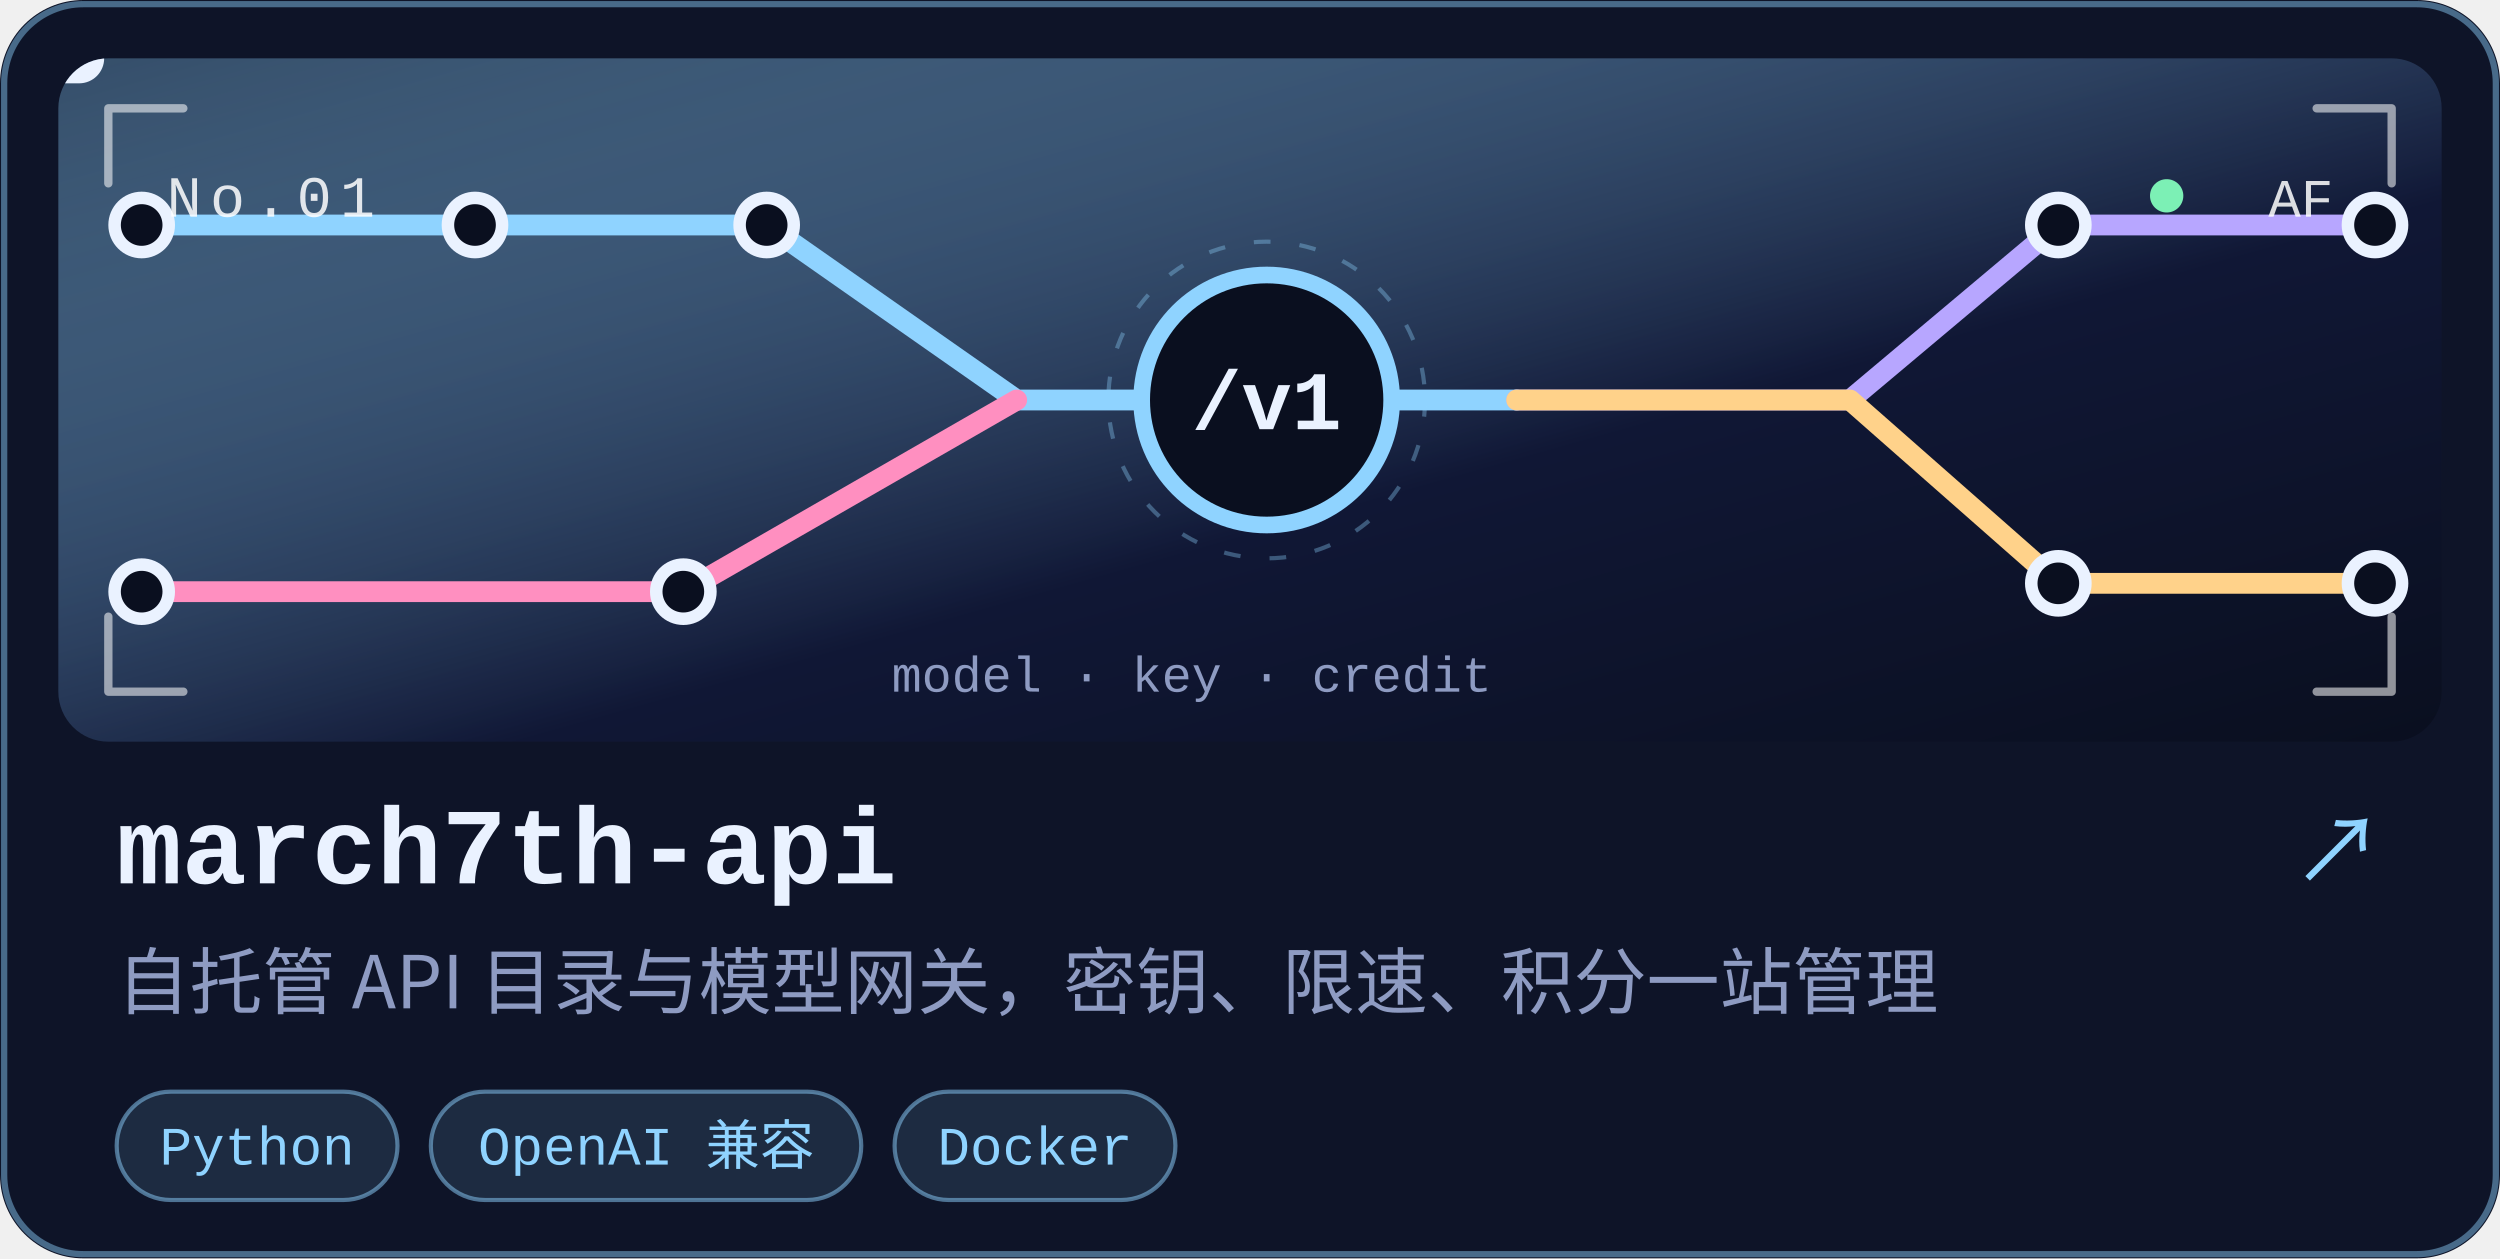
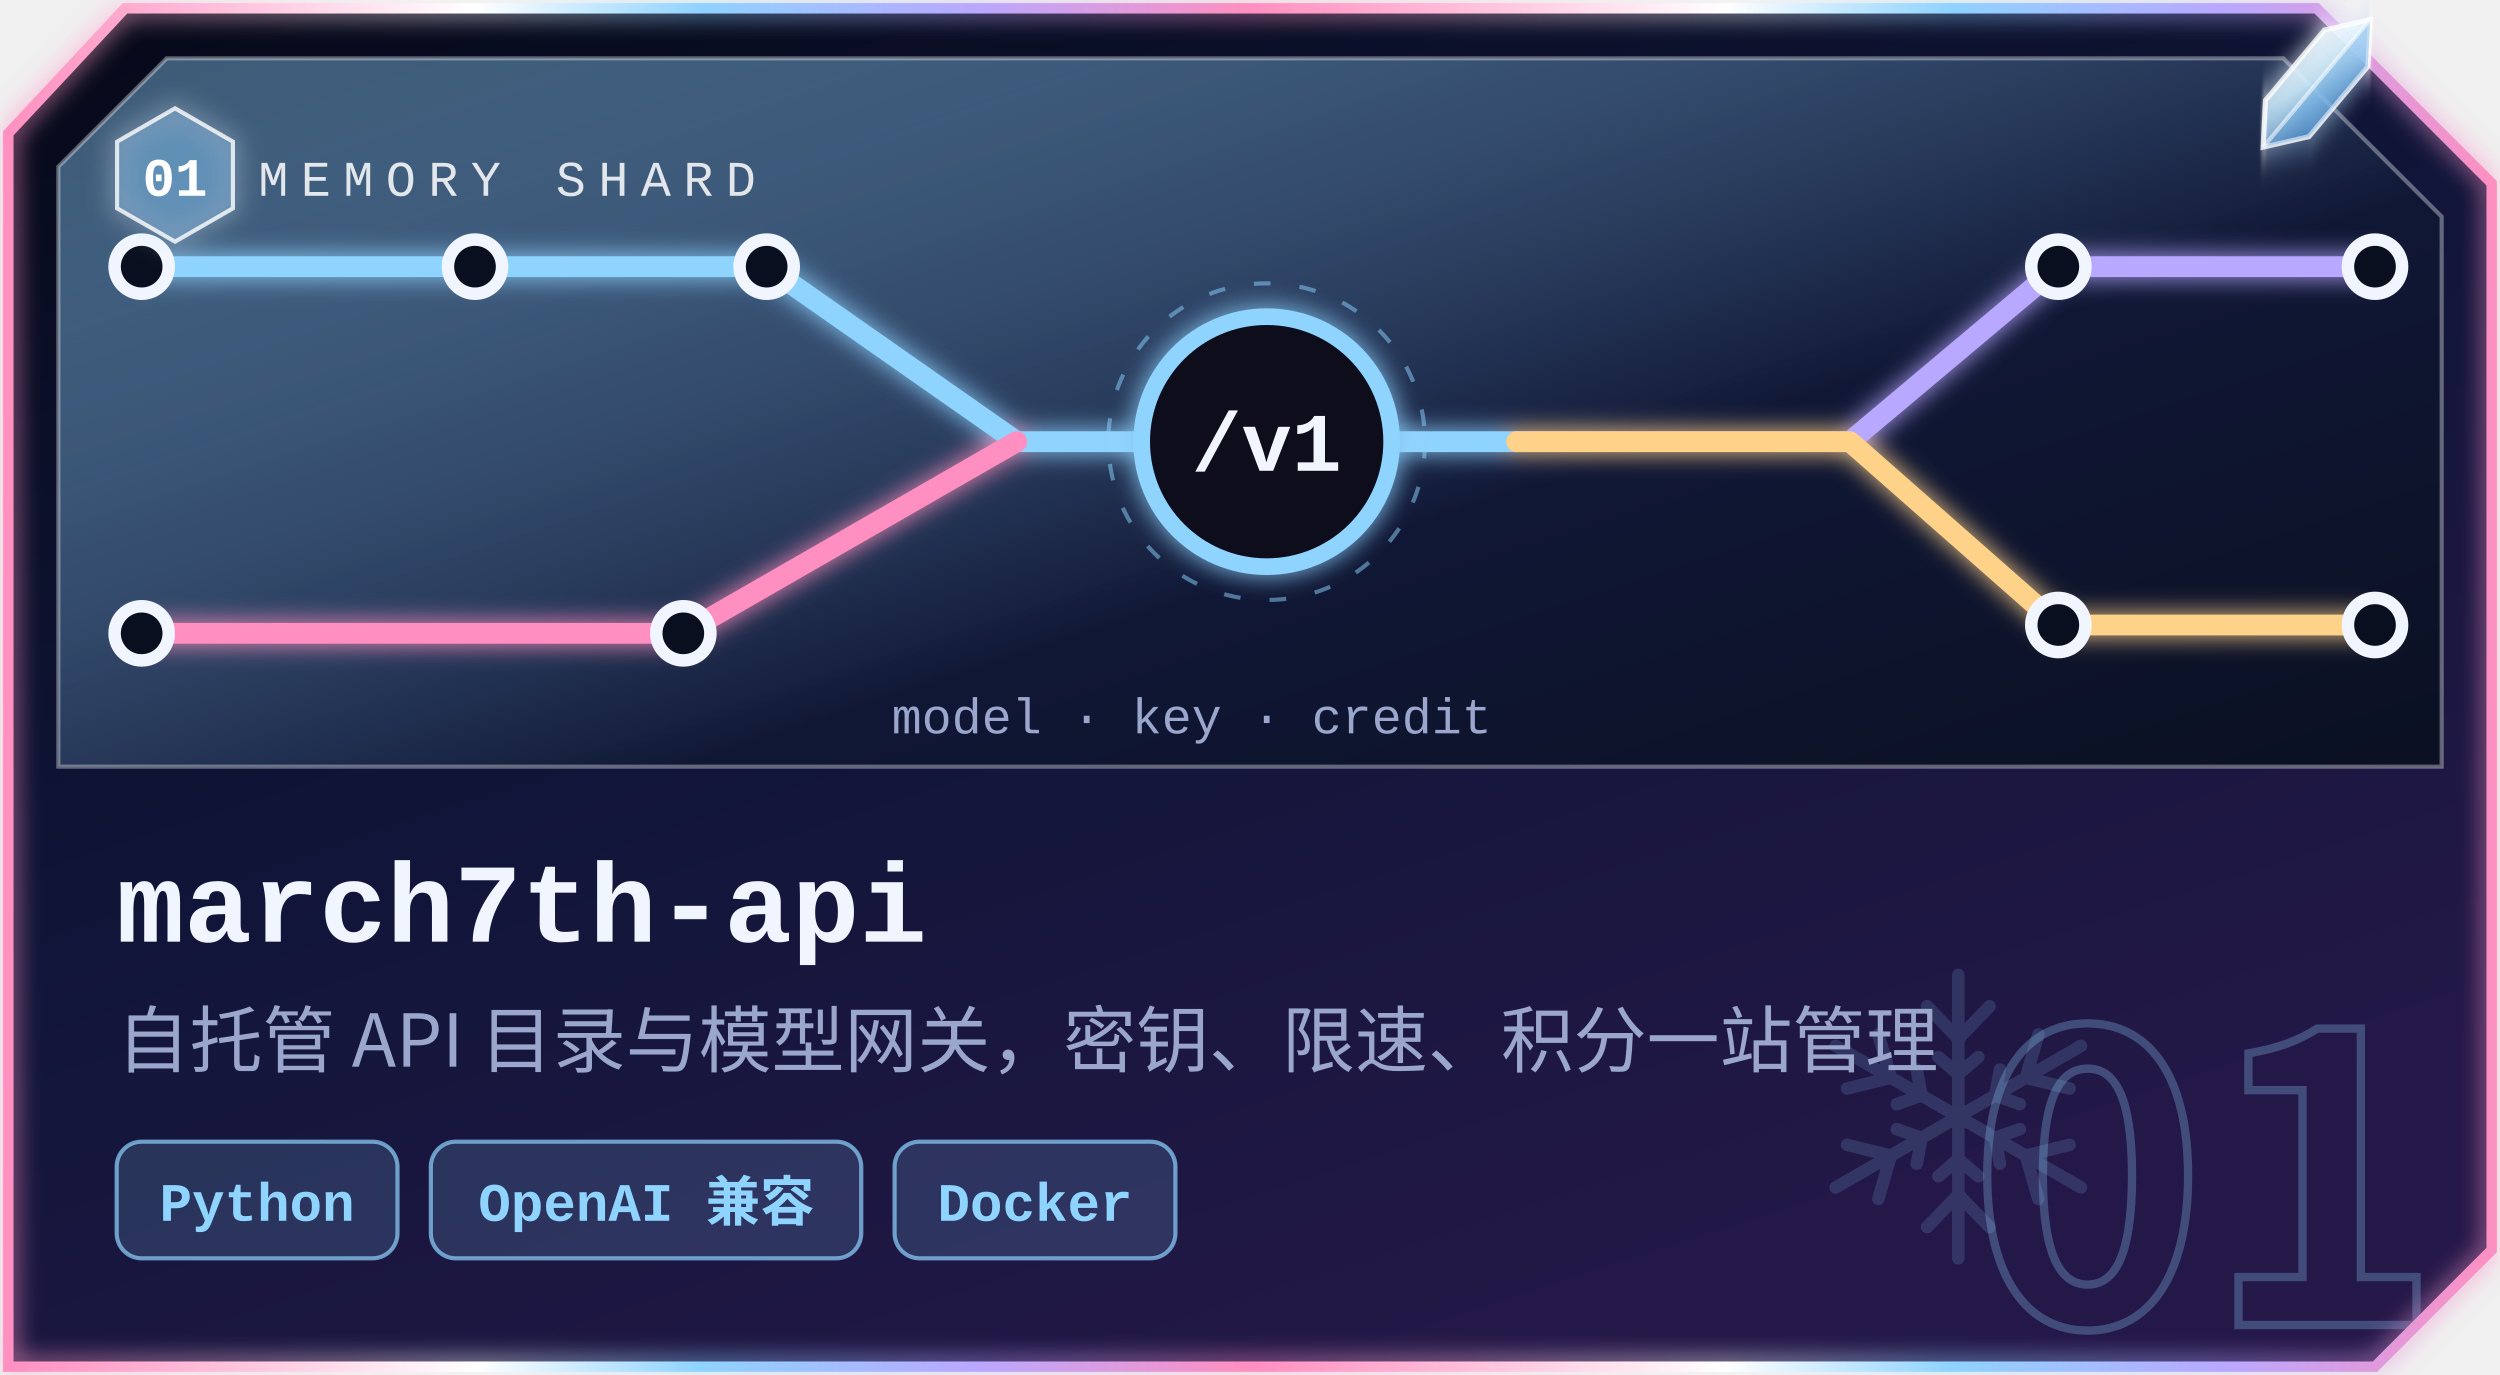
- <svg xmlns="http://www.w3.org/2000/svg" viewBox="0 0 600 302" width="600" height="302" role="img" aria-labelledby="t d">
+ <svg xmlns="http://www.w3.org/2000/svg" viewBox="0 0 600 330" width="600" height="330" role="img" aria-labelledby="t d">
  <style>
  text{font-family:'Segoe UI','Helvetica Neue','PingFang SC','Microsoft YaHei','Noto Sans CJK SC',Arial,sans-serif}
  .m{font-family:ui-monospace,'SFMono-Regular','Cascadia Mono',Consolas,'Liberation Mono',monospace}
+   @keyframes tw{0%,100%{opacity:.15;transform:scale(.55)}50%{opacity:1;transform:scale(1)}}
+   @keyframes bob{50%{transform:translateY(-10px)}}
+   @keyframes pulse{50%{opacity:.3}}
  @media (prefers-reduced-motion:reduce){*{animation:none!important}}
</style>
  <defs>
-     <linearGradient id="bg" x1="0" y1="0" x2="1" y2="1">
-       <stop offset="0" stop-color="#0A0F1F" />
-       <stop offset="1" stop-color="#141B3A" />
+     <linearGradient id="bg" x1="0" y1="0" x2=".6" y2="1">
+       <stop offset="0" stop-color="#060918" />
+       <stop offset=".5" stop-color="#101538" />
+       <stop offset="1" stop-color="#241848" />
    </linearGradient>
    <linearGradient id="brand" x1="0" y1="0" x2="1" y2="0">
      <stop offset="0" stop-color="#FF8FC0" />
      <stop offset="1" stop-color="#8FD3FF" />
    </linearGradient>
+     <linearGradient id="prism" gradientUnits="userSpaceOnUse" x1="0" y1="0" x2="300" y2="0" spreadMethod="repeat">
+       <stop offset="0" stop-color="#FF8FC0" />
+       <stop offset=".2" stop-color="#FFC6DF" />
+       <stop offset=".38" stop-color="#FFFFFF" />
+       <stop offset=".56" stop-color="#8FD3FF" />
+       <stop offset=".78" stop-color="#B9A8FF" />
+       <stop offset="1" stop-color="#FF8FC0" />
+       <animateTransform attributeName="gradientTransform" type="translate" from="0 0" to="300 0" dur="6s" repeatCount="indefinite" />
+     </linearGradient>
+     <linearGradient id="tail" x1="0" y1="0" x2="1" y2="0">
+       <stop offset="0" stop-color="#8FD3FF" stop-opacity="0" />
+       <stop offset=".7" stop-color="#8FD3FF" stop-opacity=".65" />
+       <stop offset="1" stop-color="#fff" />
+     </linearGradient>
+     <linearGradient id="sheen" x1="0" y1="0" x2="1" y2="0">
+       <stop offset="0" stop-color="#fff" stop-opacity="0" />
+       <stop offset=".5" stop-color="#fff" stop-opacity=".22" />
+       <stop offset="1" stop-color="#fff" stop-opacity="0" />
+     </linearGradient>
+     <linearGradient id="crys" x1="0" y1="0" x2="1" y2="1">
+       <stop offset="0" stop-color="#FFFFFF" stop-opacity=".95" />
+       <stop offset=".45" stop-color="#D2F0FF" stop-opacity=".7" />
+       <stop offset="1" stop-color="#4FA8E8" stop-opacity=".25" />
+     </linearGradient>
+     <linearGradient id="auroraP" x1="0" y1="0" x2="1" y2="0">
+       <stop offset="0" stop-color="#FF8FC0" stop-opacity="0" />
+       <stop offset=".4" stop-color="#FF8FC0" />
+       <stop offset="1" stop-color="#B9A8FF" stop-opacity="0" />
+     </linearGradient>
+     <linearGradient id="auroraI" x1="0" y1="0" x2="1" y2="0">
+       <stop offset="0" stop-color="#8FD3FF" stop-opacity="0" />
+       <stop offset=".6" stop-color="#8FD3FF" />
+       <stop offset="1" stop-color="#8FD3FF" stop-opacity="0" />
+     </linearGradient>
+     <filter id="glow" x="-50%" y="-50%" width="200%" height="200%">
+       <feGaussianBlur stdDeviation="3" result="b" />
+       <feMerge>
+         <feMergeNode in="b" />
+         <feMergeNode in="SourceGraphic" />
+       </feMerge>
+     </filter>
+     <filter id="glowL" x="-30%" y="-60%" width="160%" height="220%">
+       <feGaussianBlur stdDeviation="10" result="b" />
+       <feMerge>
+         <feMergeNode in="b" />
+         <feMergeNode in="b" />
+         <feMergeNode in="SourceGraphic" />
+       </feMerge>
+     </filter>
+     <filter id="soft" x="-20%" y="-100%" width="140%" height="300%">
+       <feGaussianBlur stdDeviation="24" />
+     </filter>
    <linearGradient id="ph" x1="0" y1="0" x2="1" y2="1">
-       <stop offset="0" stop-color="#8FD3FF" stop-opacity=".30" />
+       <stop offset="0" stop-color="#8FD3FF" stop-opacity=".38" />
      <stop offset=".6" stop-color="#101735" />
      <stop offset="1" stop-color="#0A0F1F" />
    </linearGradient>
    <clipPath id="pc">
-       <rect x="14" y="14" width="572" height="164" rx="12" />
+       <polygon points="40,14 548,14 586,52 586,184 14,184 14,40" />
+     </clipPath>
+     <clipPath id="cc">
+       <polygon points="30,2 556,2 598,44 598,300 570,328 2,328 2,32" />
    </clipPath>
    <filter id="blur">
      <feGaussianBlur stdDeviation="6" />
    </filter>
-     <style>@keyframes tw{0%,100%{opacity:.15;transform:scale(.6)}50%{opacity:1;transform:scale(1)}}@keyframes pulse{50%{opacity:.3}}
- @keyframes run{from{transform:translateX(0)}to{transform:translateX(var(--d,200px))}}
+     <style>@keyframes run{from{transform:translateX(0)}to{transform:translateX(var(--d,200px))}}
@keyframes dash{to{stroke-dashoffset:-60}}
@keyframes sway{50%{transform:translateY(-5px)}}</style>
  </defs>
-   <rect width="600" height="302" rx="20" fill="#0E1428" />
-   <rect x="1" y="1" width="598" height="300" rx="19" fill="none" stroke="#8FD3FF" stroke-opacity=".45" stroke-width="1.5" />
-   <g clip-path="url(#pc)">
-     <rect x="14" y="14" width="572" height="164" fill="url(#ph)" />
-     <g transform="translate(14 14)">
-       <g fill="none" stroke-width="5" stroke-linecap="round" stroke-linejoin="round">
-         <path d="M20 40H170L230 82H350" stroke="#8FD3FF" />
-         <path d="M20 128H150L230 82" stroke="#FF8FC0" />
-         <path d="M350 82H430L480 40H556" stroke="#B7A6FF" />
-         <path d="M350 82H430L480 126H556" stroke="#FFD28A" />
-         <path id="rt" d="M20 40H170L230 82H350H430L480 40H556" stroke="none" />
-       </g>
-       <circle cx="20" cy="40" r="6.5" fill="#0A0F1F" stroke="#EAF2FF" stroke-width="3" />
-       <circle cx="100" cy="40" r="6.5" fill="#0A0F1F" stroke="#EAF2FF" stroke-width="3" />
-       <circle cx="170" cy="40" r="6.5" fill="#0A0F1F" stroke="#EAF2FF" stroke-width="3" />
-       <circle cx="20" cy="128" r="6.5" fill="#0A0F1F" stroke="#EAF2FF" stroke-width="3" />
-       <circle cx="150" cy="128" r="6.5" fill="#0A0F1F" stroke="#EAF2FF" stroke-width="3" />
-       <circle cx="480" cy="40" r="6.5" fill="#0A0F1F" stroke="#EAF2FF" stroke-width="3" />
-       <circle cx="556" cy="40" r="6.5" fill="#0A0F1F" stroke="#EAF2FF" stroke-width="3" />
-       <circle cx="480" cy="126" r="6.5" fill="#0A0F1F" stroke="#EAF2FF" stroke-width="3" />
-       <circle cx="556" cy="126" r="6.5" fill="#0A0F1F" stroke="#EAF2FF" stroke-width="3" />
+   <g clip-path="url(#cc)">
+     <rect width="600" height="330" fill="url(#bg)" />
+     <g clip-path="url(#pc)">
+       <rect width="600" height="200" fill="url(#ph)" />
+       <g transform="translate(14 14)">
+         <g fill="none" stroke-width="5" stroke-linecap="round" stroke-linejoin="round" filter="url(#glow)">
+           <path d="M20 50H170L230 92H350" stroke="#8FD3FF" />
+           <path d="M20 138H150L230 92" stroke="#FF8FC0" />
+           <path d="M350 92H430L480 50H556" stroke="#B9A8FF" />
+           <path d="M350 92H430L480 136H556" stroke="#FFD28A" />
+         </g>
+         <path id="rt" d="M20 50H170L230 92H350H430L480 50H556" fill="none" />
+         <path id="rt2" d="M20 138H150L230 92H350H430L480 136H556" fill="none" />
+         <circle cx="20" cy="50" r="6.5" fill="#0A0F1F" stroke="#F0F5FF" stroke-width="3" />
+         <circle cx="100" cy="50" r="6.5" fill="#0A0F1F" stroke="#F0F5FF" stroke-width="3" />
+         <circle cx="170" cy="50" r="6.5" fill="#0A0F1F" stroke="#F0F5FF" stroke-width="3" />
+         <circle cx="20" cy="138" r="6.5" fill="#0A0F1F" stroke="#F0F5FF" stroke-width="3" />
+         <circle cx="150" cy="138" r="6.5" fill="#0A0F1F" stroke="#F0F5FF" stroke-width="3" />
+         <circle cx="480" cy="50" r="6.5" fill="#0A0F1F" stroke="#F0F5FF" stroke-width="3" />
+         <circle cx="556" cy="50" r="6.5" fill="#0A0F1F" stroke="#F0F5FF" stroke-width="3" />
+         <circle cx="480" cy="136" r="6.5" fill="#0A0F1F" stroke="#F0F5FF" stroke-width="3" />
+         <circle cx="556" cy="136" r="6.5" fill="#0A0F1F" stroke="#F0F5FF" stroke-width="3" />
+         <g>
+           <circle cx="290" cy="92" r="30" fill="#0A0F1F" stroke="#8FD3FF" stroke-width="4" filter="url(#glow)" />
+           <circle cx="290" cy="92" r="38" fill="none" stroke="#8FD3FF" stroke-opacity=".5" stroke-dasharray="4 7" style="animation:dash 2s linear infinite" />
+           <text x="290" y="99" class="m" font-size="20" font-weight="700" fill="#F0F5FF" text-anchor="middle">/v1</text>
+         </g>
+         <g filter="url(#glow)">
+           <rect x="-11" y="-6" width="22" height="12" rx="6" fill="#fff" />
+           <animateMotion dur="5s" repeatCount="indefinite" rotate="auto">
+             <mpath href="#rt" />
+           </animateMotion>
+         </g>
+         <g filter="url(#glow)">
+           <rect x="-11" y="-6" width="22" height="12" rx="6" fill="#FFC6DF" />
+           <animateMotion dur="6s" begin="-2s" repeatCount="indefinite" rotate="auto">
+             <mpath href="#rt2" />
+           </animateMotion>
+         </g>
+         <text x="200" y="162" class="m" font-size="12" fill="#9AA6CC">model · key · credit</text>
+       </g>
+       <g transform="translate(14 14)">
+         <g opacity="0.5">
+           <circle r="2.3" fill="#fff" />
+           <animateTransform attributeName="transform" type="translate" values="292.6 -12;295.3 182" dur="9s" begin="-0.7s" repeatCount="indefinite" />
+         </g>
+         <g opacity="0.5">
+           <circle r="2.2" fill="#fff" />
+           <animateTransform attributeName="transform" type="translate" values="303.4 -12;313.1 182" dur="8.3s" begin="-5.6s" repeatCount="indefinite" />
+         </g>
+         <g opacity="0.4">
+           <g>
+             <g transform="translate(0 0)" stroke="#D2F0FF" stroke-width="1.1" stroke-linecap="round" fill="none">
+               <path transform="rotate(0)" d="M0 0V-5.6M0 -3.1L1.2 -4.4M0 -3.1L-1.2 -4.4M0 -1.7L0.8 -2.4M0 -1.7L-0.8 -2.4" />
+               <path transform="rotate(60)" d="M0 0V-5.6M0 -3.1L1.2 -4.4M0 -3.1L-1.2 -4.4M0 -1.7L0.8 -2.4M0 -1.7L-0.8 -2.4" />
+               <path transform="rotate(120)" d="M0 0V-5.6M0 -3.1L1.2 -4.4M0 -3.1L-1.2 -4.4M0 -1.7L0.8 -2.4M0 -1.7L-0.8 -2.4" />
+               <path transform="rotate(180)" d="M0 0V-5.6M0 -3.1L1.2 -4.4M0 -3.1L-1.2 -4.4M0 -1.7L0.8 -2.4M0 -1.7L-0.8 -2.4" />
+               <path transform="rotate(240)" d="M0 0V-5.6M0 -3.1L1.2 -4.4M0 -3.1L-1.2 -4.4M0 -1.7L0.8 -2.4M0 -1.7L-0.8 -2.4" />
+               <path transform="rotate(300)" d="M0 0V-5.6M0 -3.1L1.2 -4.4M0 -3.1L-1.2 -4.4M0 -1.7L0.8 -2.4M0 -1.7L-0.8 -2.4" />
+             </g>
+             <animateTransform attributeName="transform" type="rotate" from="0 0 0" to="-360 0 0" dur="8.3s" repeatCount="indefinite" />
+           </g>
+           <animateTransform attributeName="transform" type="translate" values="389.8 -12;359.3 182" dur="6.9s" begin="-4.1s" repeatCount="indefinite" />
+         </g>
+         <g opacity="0.4">
+           <circle r="2.1" fill="#fff" />
+           <animateTransform attributeName="transform" type="translate" values="329.8 -12;322.5 182" dur="10.2s" begin="-6.4s" repeatCount="indefinite" />
+         </g>
+         <g opacity="0.4">
+           <circle r="1.4" fill="#fff" />
+           <animateTransform attributeName="transform" type="translate" values="144 -12;104.1 182" dur="9.7s" begin="-7.2s" repeatCount="indefinite" />
+         </g>
+         <g opacity="0.6">
+           <circle r="1.1" fill="#fff" />
+           <animateTransform attributeName="transform" type="translate" values="198.6 -12;203.4 182" dur="8.9s" begin="-7.3s" repeatCount="indefinite" />
+         </g>
+         <g opacity="0.5">
+           <circle r="1.7" fill="#fff" />
+           <animateTransform attributeName="transform" type="translate" values="220.1 -12;177.4 182" dur="6.4s" begin="-1.7s" repeatCount="indefinite" />
+         </g>
+         <g opacity="0.5">
+           <circle r="1" fill="#fff" />
+           <animateTransform attributeName="transform" type="translate" values="287.1 -12;308.2 182" dur="6.4s" begin="-4.1s" repeatCount="indefinite" />
+         </g>
+         <g opacity="0.6">
+           <circle r="1" fill="#fff" />
+           <animateTransform attributeName="transform" type="translate" values="563.1 -12;556.6 182" dur="8.3s" begin="-3.5s" repeatCount="indefinite" />
+         </g>
+         <g opacity="0.4">
+           <circle r="2.2" fill="#fff" />
+           <animateTransform attributeName="transform" type="translate" values="434.4 -12;416.4 182" dur="8.8s" begin="-1s" repeatCount="indefinite" />
+         </g>
+         <g opacity="0.7">
+           <circle r="1.5" fill="#fff" />
+           <animateTransform attributeName="transform" type="translate" values="360.5 -12;371.6 182" dur="6.6s" begin="-5.6s" repeatCount="indefinite" />
+         </g>
+         <g opacity="0.4">
+           <circle r="1.6" fill="#fff" />
+           <animateTransform attributeName="transform" type="translate" values="360.3 -12;352.3 182" dur="10.6s" begin="-5.5s" repeatCount="indefinite" />
+         </g>
+       </g>
+       <rect x="-200" y="0" width="120" height="200" fill="url(#sheen)" transform="skewX(-20)">
+         <animate attributeName="x" values="-200;900;900" keyTimes="0;.35;1" dur="6s" begin="2.4s" repeatCount="indefinite" />
+       </rect>
+     </g>
+     <polygon points="40,14 548,14 586,52 586,184 14,184 14,40" fill="none" stroke="#fff" stroke-opacity=".35" />
+     <text x="586" y="318" text-anchor="end" font-size="96" font-weight="900" fill="none" stroke="#8FD3FF" stroke-opacity=".28" stroke-width="2">01</text>
+     <g opacity=".16">
+       <animateTransform attributeName="transform" type="rotate" from="0 470 268" to="360 470 268" dur="30s" repeatCount="indefinite" />
+       <g transform="translate(470 268)" stroke="#8FD3FF" stroke-width="3" stroke-linecap="round" fill="none">
+         <path transform="rotate(0)" d="M0 0V-34M0 -18.7L7.5 -26.5M0 -18.7L-7.5 -26.5M0 -10.2L4.8 -14.3M0 -10.2L-4.8 -14.3" />
+         <path transform="rotate(60)" d="M0 0V-34M0 -18.7L7.5 -26.5M0 -18.7L-7.5 -26.5M0 -10.2L4.8 -14.3M0 -10.2L-4.8 -14.3" />
+         <path transform="rotate(120)" d="M0 0V-34M0 -18.7L7.5 -26.5M0 -18.7L-7.5 -26.5M0 -10.2L4.8 -14.3M0 -10.2L-4.8 -14.3" />
+         <path transform="rotate(180)" d="M0 0V-34M0 -18.7L7.5 -26.5M0 -18.7L-7.5 -26.5M0 -10.2L4.8 -14.3M0 -10.2L-4.8 -14.3" />
+         <path transform="rotate(240)" d="M0 0V-34M0 -18.7L7.5 -26.5M0 -18.7L-7.5 -26.5M0 -10.2L4.8 -14.3M0 -10.2L-4.8 -14.3" />
+         <path transform="rotate(300)" d="M0 0V-34M0 -18.7L7.5 -26.5M0 -18.7L-7.5 -26.5M0 -10.2L4.8 -14.3M0 -10.2L-4.8 -14.3" />
+       </g>
+     </g>
+   </g>
+   <polygon points="30,2 556,2 598,44 598,300 570,328 2,328 2,32" fill="none" stroke="url(#prism)" stroke-width="2.5" filter="url(#glow)">
+     <animate attributeName="stroke-opacity" values=".5;1;.5" dur="4s" repeatCount="indefinite" />
+   </polygon>
+   <g transform="translate(556 2)">
+     <g transform="translate(0 18)">
      <g>
-         <circle cx="290" cy="82" r="30" fill="#0A0F1F" stroke="#8FD3FF" stroke-width="4" />
-         <circle cx="290" cy="82" r="38" fill="none" stroke="#8FD3FF" stroke-opacity=".35" stroke-dasharray="4 7" style="animation:dash 2s linear infinite" />
-         <text x="290" y="89" class="m" font-size="20" font-weight="700" fill="#EAF2FF" text-anchor="middle">/v1</text>
-       </g>
-       <g>
-         <rect x="-11" y="-6" width="22" height="12" rx="6" fill="#EAF2FF" />
-         <animateMotion dur="5s" repeatCount="indefinite" rotate="auto">
-           <mpath href="#rt" />
-         </animateMotion>
-       </g>
-       <text x="200" y="152" class="m" font-size="12" fill="#8E9BC2">model · key · credit</text>
+         <animateTransform attributeName="transform" type="translate" values="0 0;0 -10;0 0" dur="4s" begin="-3s" repeatCount="indefinite" />
+         <g transform="rotate(40)" filter="url(#glow)">
+           <polygon points="0,-20 6.8,-11 6.8,11 0,20 -6.8,11 -6.8,-11" fill="url(#crys)" stroke="#fff" stroke-opacity=".8" stroke-width="1.2" />
+           <polygon points="0,-20 6.8,-11 6.8,11 0,20" fill="#3F8FD8" fill-opacity=".3" />
+           <path d="M0 -20V20" stroke="#fff" stroke-opacity=".55" />
+         </g>
+       </g>
    </g>
  </g>
-   <path d="M26 44V26H44M556 26H574V44M574 148V166H556M44 166H26V148" fill="none" opacity=".55" stroke="#fff" stroke-width="2" stroke-linecap="round" stroke-linejoin="round" />
-   <text x="40" y="52" class="m" font-size="14" fill="#fff" opacity=".85" letter-spacing="2">No.01</text>
-   <circle cx="520" cy="47" r="4" fill="#7CF0B5" style="animation:pulse 2.4s ease-in-out infinite" />
-   <text x="560" y="52" class="m" font-size="13" fill="#fff" opacity=".85" text-anchor="end">AF</text>
-   <text x="28" y="212" class="m" font-size="26" font-weight="700" fill="#EAF2FF">march7th-api</text>
-   <text x="572" y="212" font-size="22" fill="#8FD3FF" text-anchor="end">↗</text>
-   <text x="28" y="242" font-size="17.5" fill="#8E9BC2">自托管 API 目录与模型网关，密钥、限速、积分一站管理</text>
-   <g transform="translate(28 262)">
-     <rect width="67.4" height="26" rx="13" fill="#8FD3FF" fill-opacity=".12" stroke="#8FD3FF" stroke-opacity=".5" />
-     <text x="33.7" y="17.5" text-anchor="middle" font-size="13" fill="#8FD3FF" class="m">Python</text>
-   </g>
-   <g transform="translate(103.4 262)">
-     <rect width="103.3" height="26" rx="13" fill="#8FD3FF" fill-opacity=".12" stroke="#8FD3FF" stroke-opacity=".5" />
-     <text x="51.65" y="17.5" text-anchor="middle" font-size="13" fill="#8FD3FF" class="m">OpenAI 兼容</text>
-   </g>
-   <g transform="translate(214.7 262)">
-     <rect width="67.4" height="26" rx="13" fill="#8FD3FF" fill-opacity=".12" stroke="#8FD3FF" stroke-opacity=".5" />
-     <text x="33.7" y="17.5" text-anchor="middle" font-size="13" fill="#8FD3FF" class="m">Docker</text>
+   <g transform="translate(26 26)">
+     <polygon points="16,0 29.9,8 29.9,24 16,32 2.1,24 2.1,8" fill="#8FD3FF" fill-opacity=".25" stroke="#fff" stroke-opacity=".8" filter="url(#glow)" />
+     <text x="16" y="21" text-anchor="middle" class="m" font-size="13" font-weight="900" fill="#fff">01</text>
+   </g>
+   <text x="62" y="47" class="m" font-size="12" fill="#fff" opacity=".85" letter-spacing="3">MEMORY SHARD</text>
+   <text x="28" y="226" class="m" font-size="27" font-weight="800" fill="#F0F5FF">march7th-api</text>
+   <text x="28" y="256" font-size="17.5" fill="#9AA6CC">自托管 API 目录与模型网关，密钥、限速、积分一站管理</text>
+   <g transform="translate(28 274)">
+     <rect width="67.4" height="28" rx="6" fill="#8FD3FF" fill-opacity=".16" stroke="#8FD3FF" stroke-opacity=".7" />
+     <text x="33.7" y="19" text-anchor="middle" font-size="13" fill="#8FD3FF" class="m" font-weight="700">Python</text>
+   </g>
+   <g transform="translate(103.4 274)">
+     <rect width="103.3" height="28" rx="6" fill="#8FD3FF" fill-opacity=".16" stroke="#8FD3FF" stroke-opacity=".7" />
+     <text x="51.7" y="19" text-anchor="middle" font-size="13" fill="#8FD3FF" class="m" font-weight="700">OpenAI 兼容</text>
+   </g>
+   <g transform="translate(214.7 274)">
+     <rect width="67.4" height="28" rx="6" fill="#8FD3FF" fill-opacity=".16" stroke="#8FD3FF" stroke-opacity=".7" />
+     <text x="33.7" y="19" text-anchor="middle" font-size="13" fill="#8FD3FF" class="m" font-weight="700">Docker</text>
  </g>
</svg>
